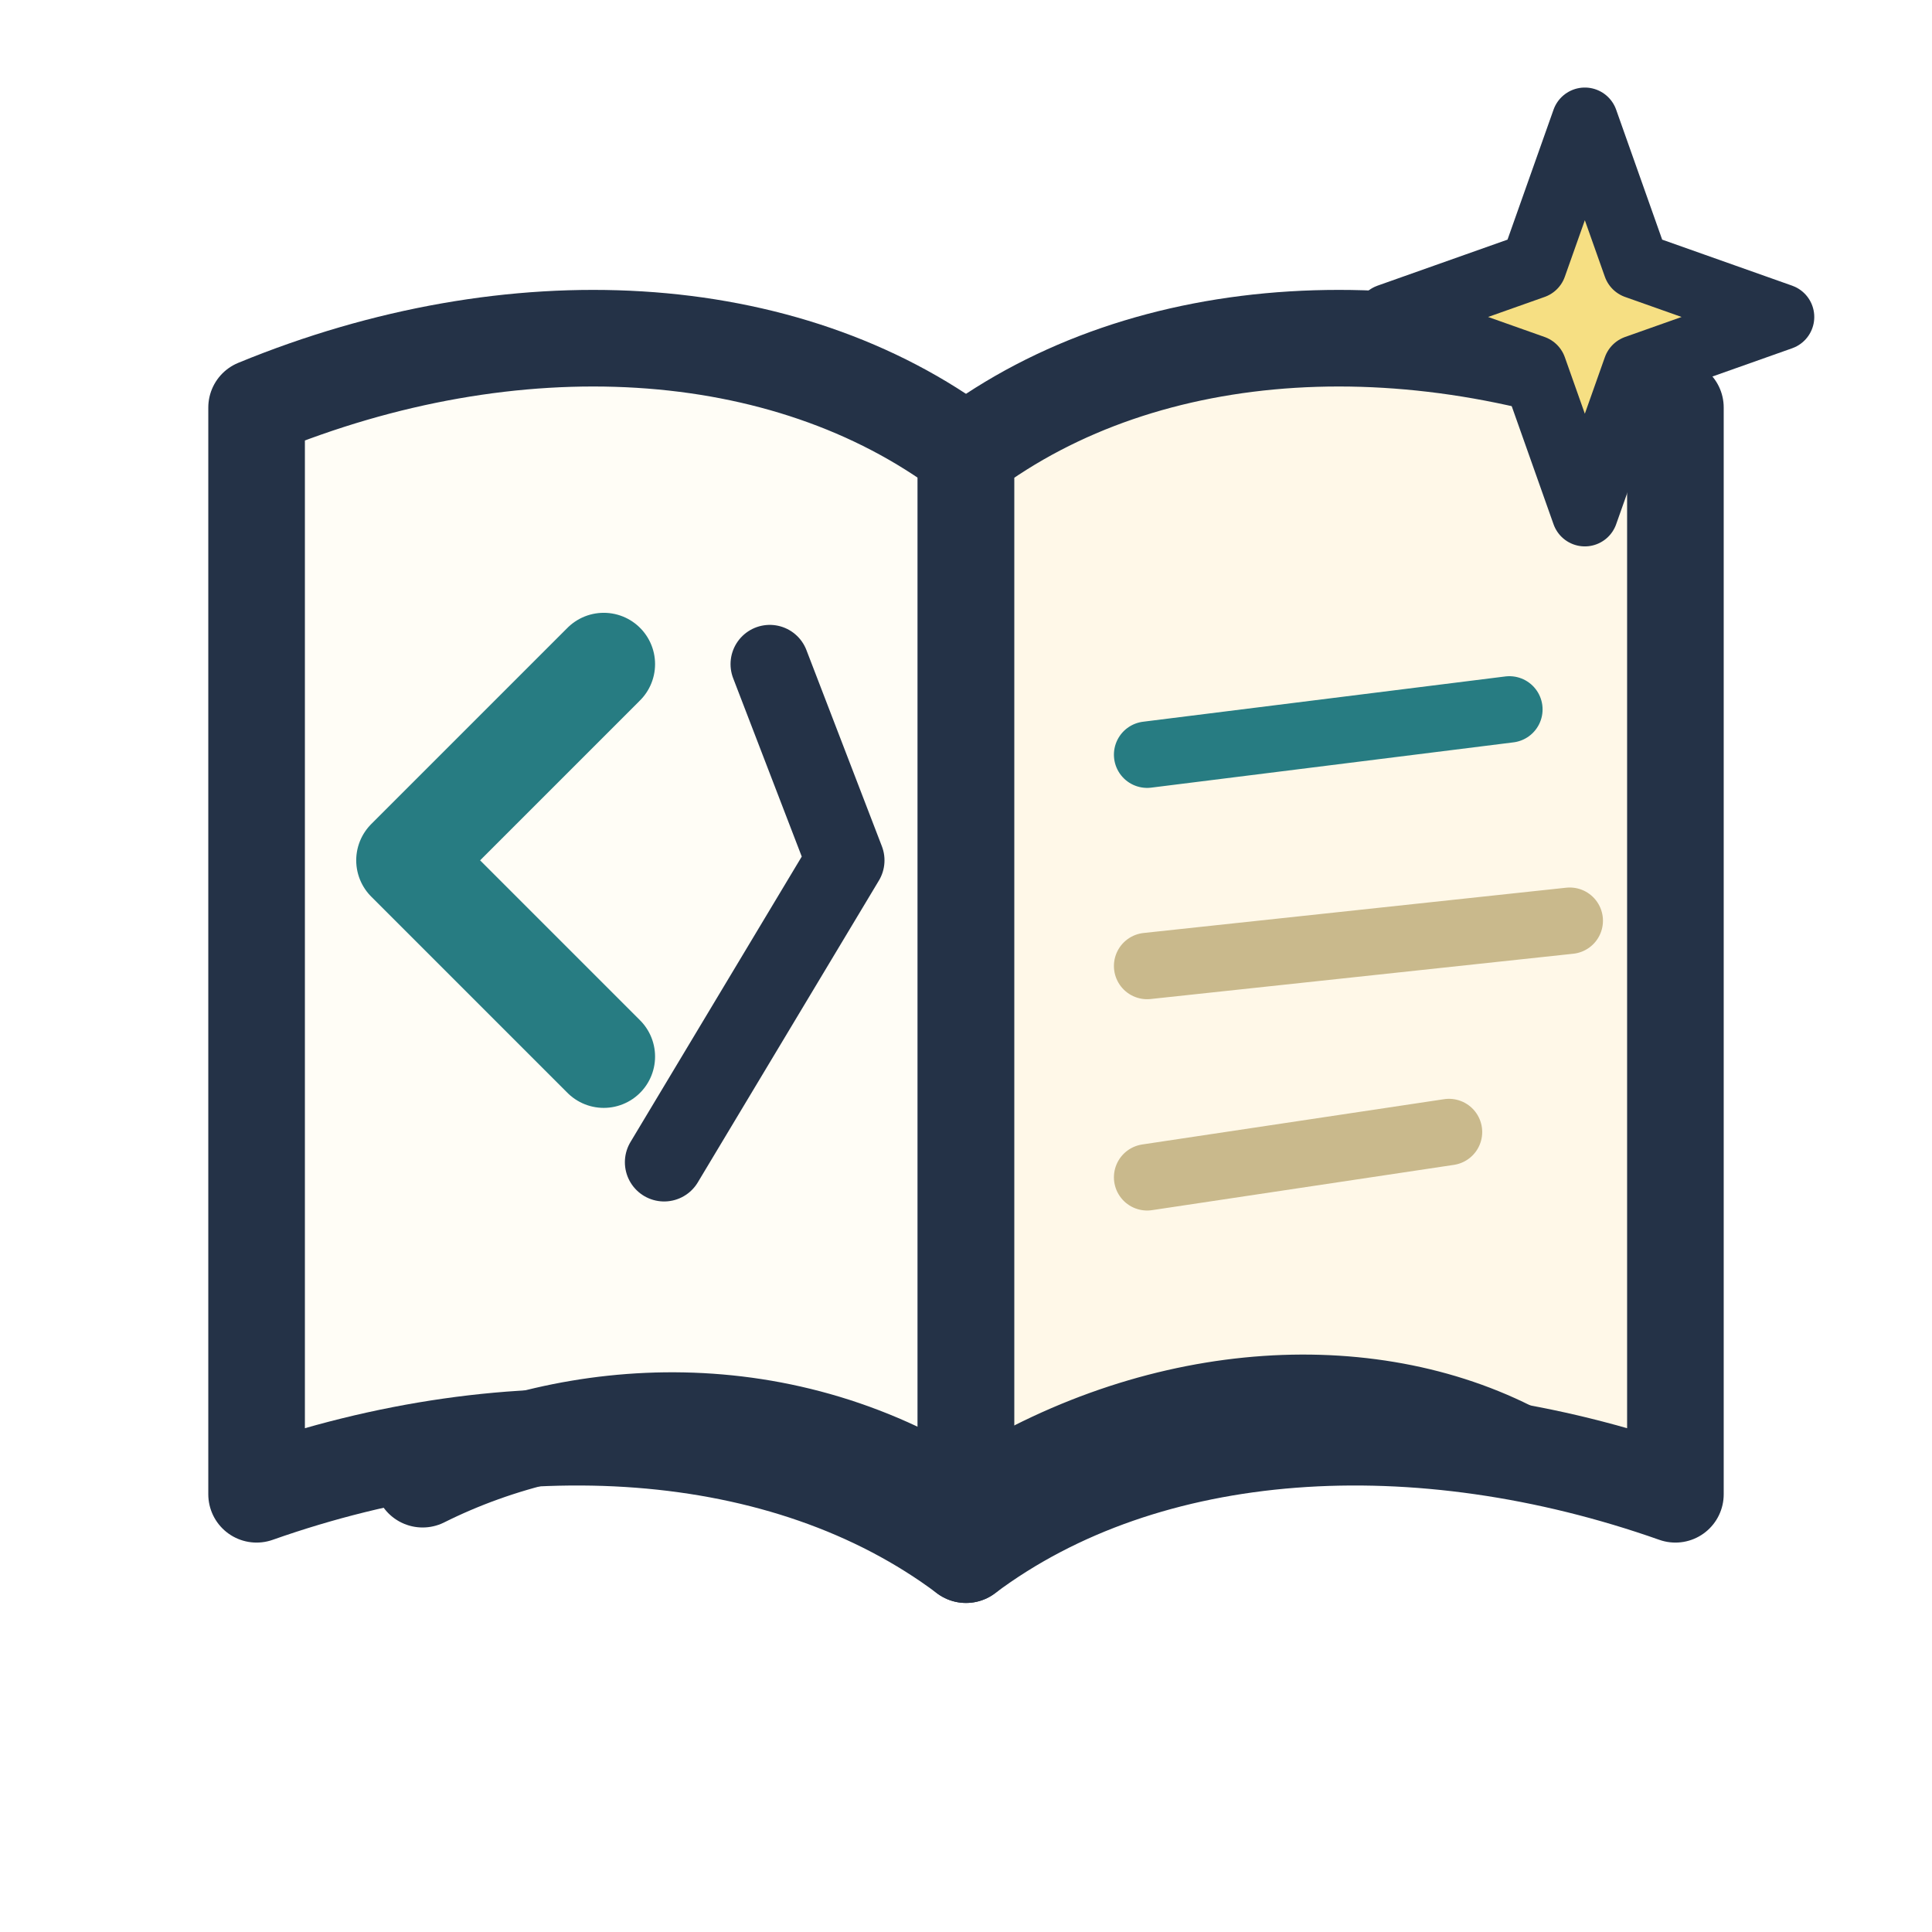
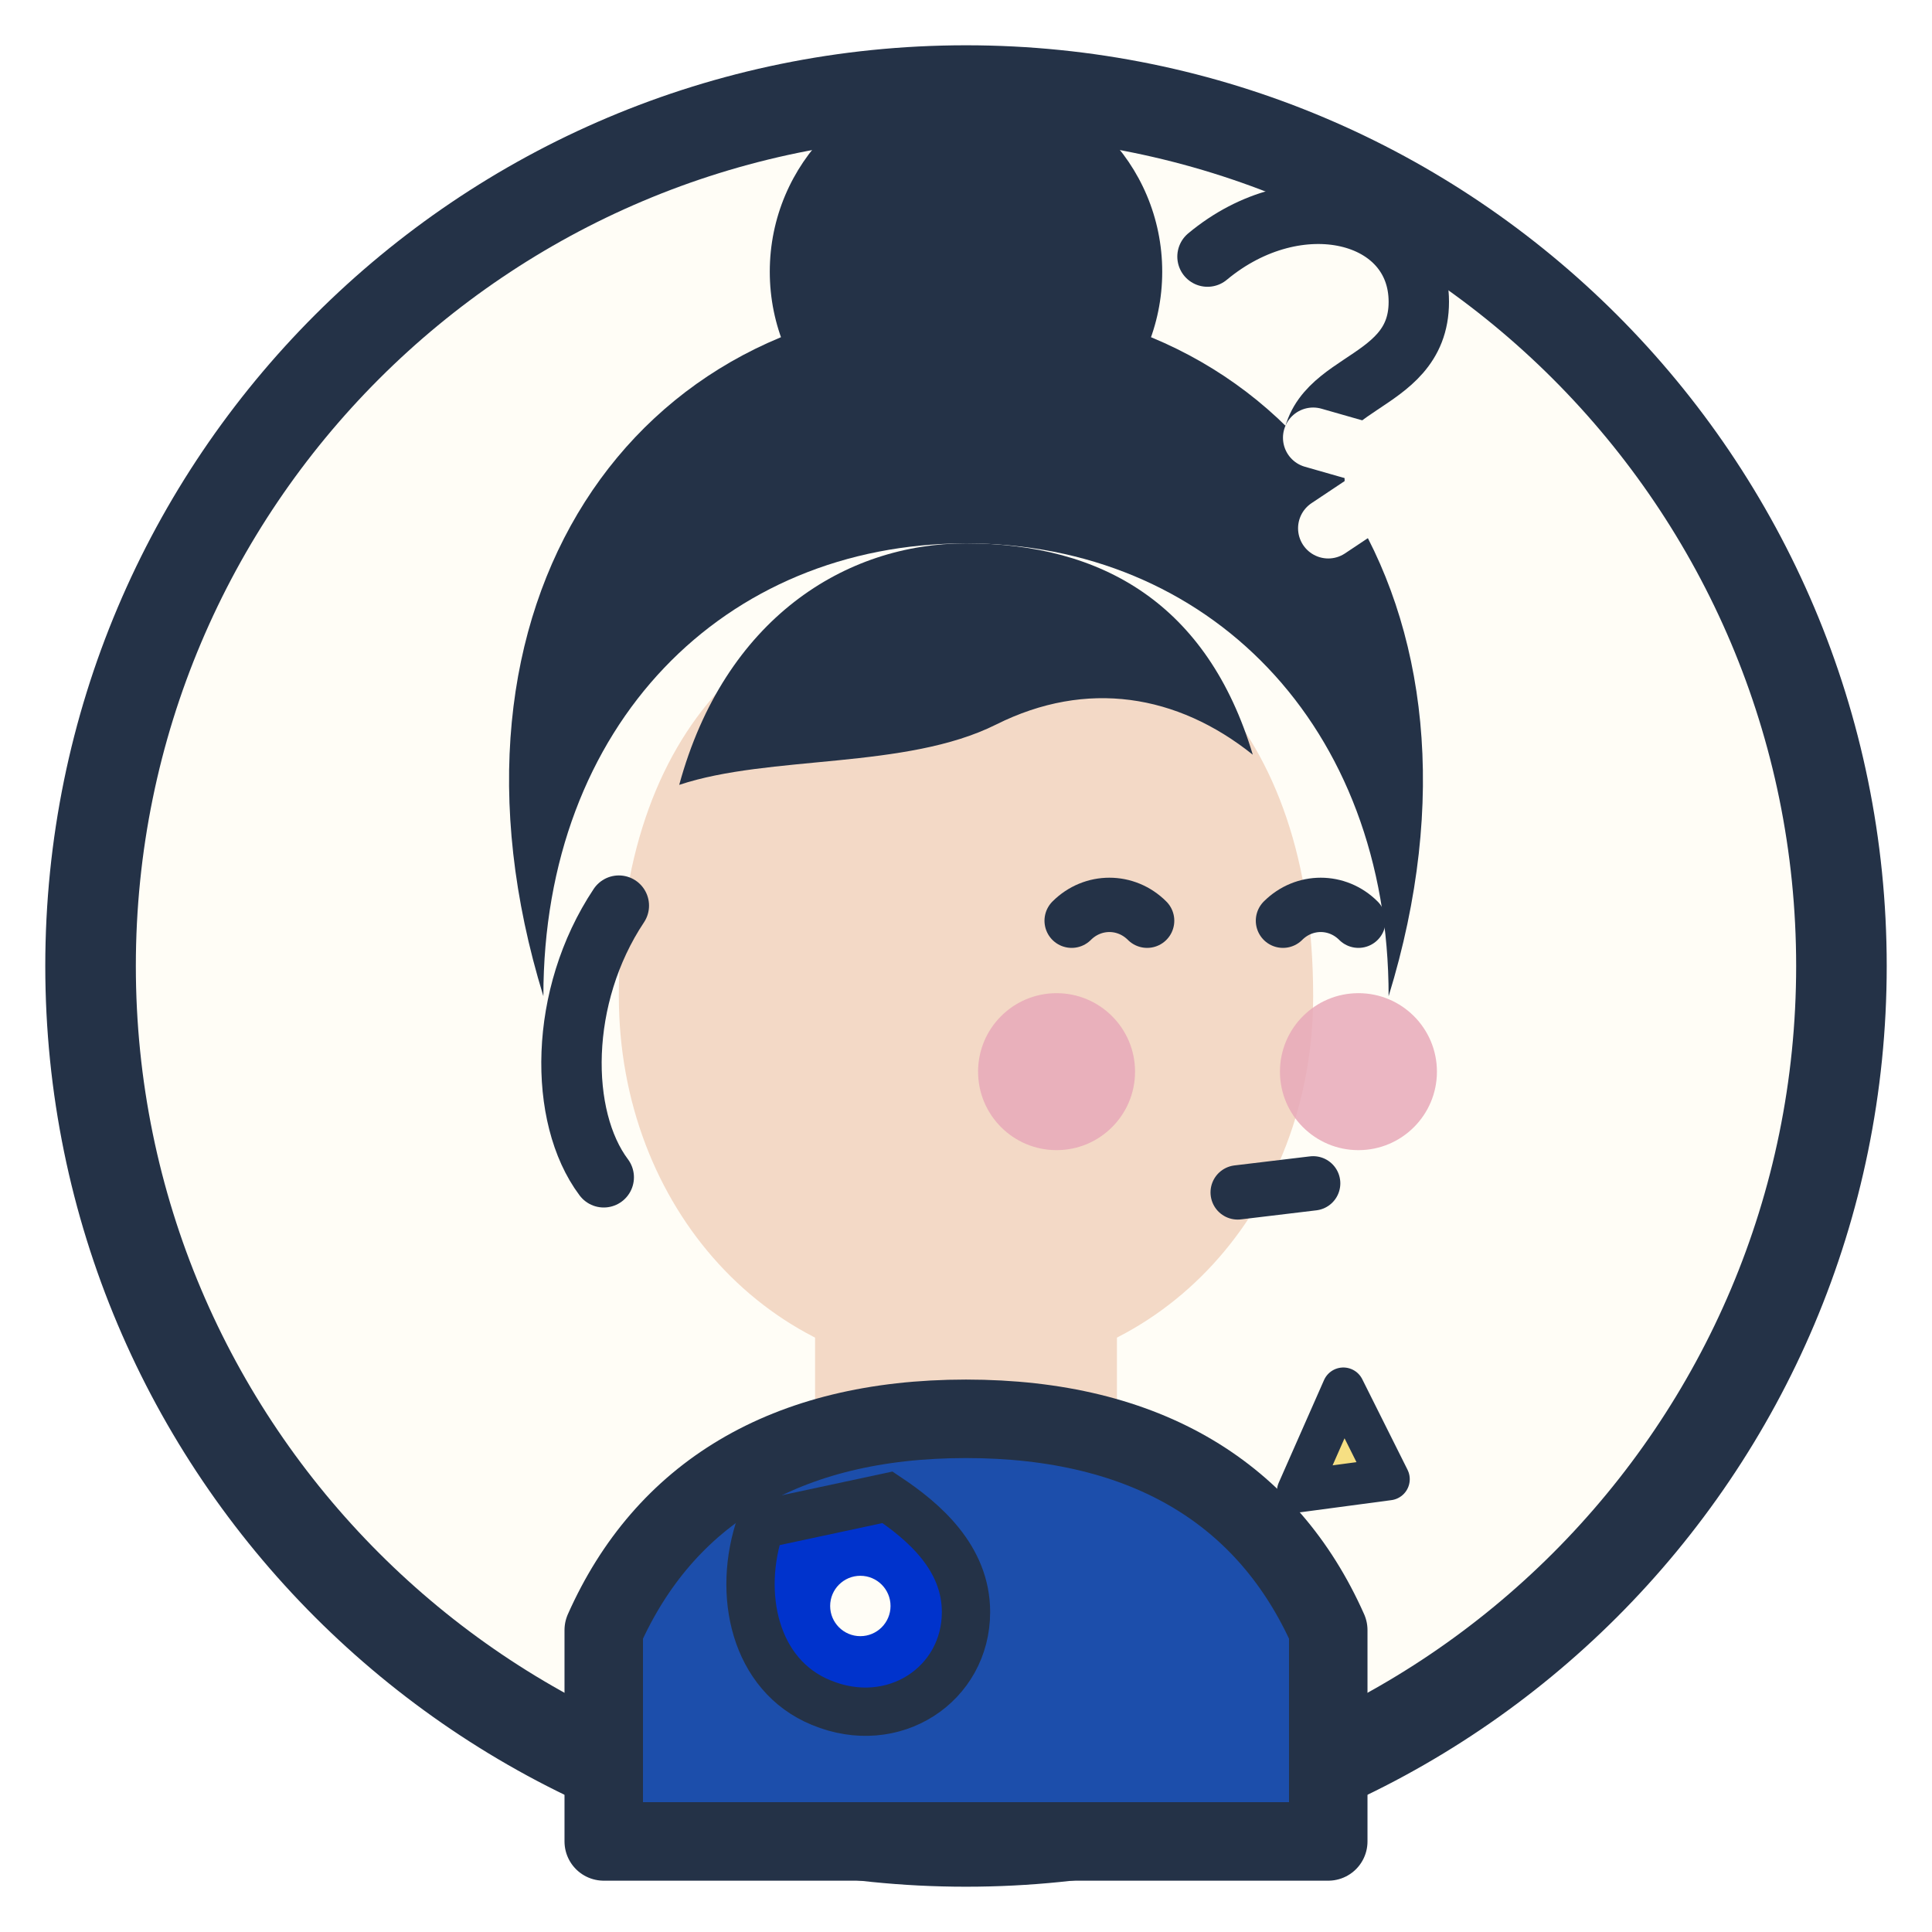
<svg xmlns="http://www.w3.org/2000/svg" viewBox="0 0 64 64" fill="none">
-   <path d="M32 15 C26 10.5 17 10 8.5 13.5 L8.5 49.5 C17 46.5 26 47 32 51.5 Z" fill="#FFFDF6" stroke="#243247" stroke-width="3.2" stroke-linejoin="round" />
-   <path d="M32 15 C38 10.5 47 10 55.5 13.5 L55.5 49.5 C47 46.5 38 47 32 51.5 Z" fill="#FFF8E8" stroke="#243247" stroke-width="3.2" stroke-linejoin="round" />
-   <line x1="38" y1="25" x2="50" y2="23.5" stroke="#277C82" stroke-width="2.2" stroke-linecap="round" />
-   <line x1="38" y1="32" x2="52" y2="30.5" stroke="#C9B98C" stroke-width="2.2" stroke-linecap="round" />
-   <line x1="38" y1="39" x2="48" y2="37.5" stroke="#C9B98C" stroke-width="2.2" stroke-linecap="round" />
-   <path d="M20 22 L13.5 28.5 L20 35" stroke="#277C82" stroke-width="3.4" stroke-linecap="round" stroke-linejoin="round" fill="none" />
-   <path d="M25.5 22 L28 28.5 L22 38.5" stroke="#243247" stroke-width="2.6" stroke-linecap="round" stroke-linejoin="round" fill="none" />
-   <path d="M14 49 C19 46.5 26 46 32 50 C38 46 45 45.5 50 48" stroke="#243247" stroke-width="3.2" stroke-linecap="round" fill="none" />
-   <path d="M52.5 4 L54.2 8.8 L59 10.5 L54.2 12.2 L52.5 17 L50.8 12.2 L46 10.5 L50.8 8.8 Z" fill="#F6DF83" stroke="#243247" stroke-width="2.2" stroke-linejoin="round" />
+   <circle cx="32" cy="32" r="29" fill="#FFFDF6" stroke="#243247" stroke-width="3" />
+   <path d="M40 8.5 C43 6 47 7 47 10 C47 13 43 12.5 43.5 15.5 C44 18 40 18.5 39.5 16" stroke="#243247" stroke-width="2" stroke-linecap="round" fill="none" />
+   <path d="M18 33 C14 20 21 10 32 10 C43 10 50 20 46 33 C46 24 40 18 32 18 C24 18 18 24 18 33 Z" fill="#243247" />
+   <circle cx="32" cy="9" r="6.5" fill="#243247" />
+   <path d="M43.5 14.5 L47 15.5 L44 17.5" stroke="#FFFDF6" stroke-width="2" stroke-linecap="round" stroke-linejoin="round" fill="none" />
+   <path d="M20.5 33 C20.5 24 25.5 19.5 32 19.5 C38.5 19.5 43.5 24 43.5 33 C43.5 40 38.5 45.5 32 45.5 C25.5 45.5 20.5 40 20.5 33 Z" fill="#F3D9C6" />
+   <path d="M22.5 26 C24 20.5 28 18 32 18 C36.5 18 40 20 41.5 25 C39 23 36 22.5 33 24 C30 25.5 25.5 25 22.5 26 Z" fill="#243247" />
+   <path d="M20.5 30 C18.5 33 18.5 37 20 39" stroke="#243247" stroke-width="2" stroke-linecap="round" fill="none" />
+   <path d="M35.5 30.5 C36.2 29.8 37.3 29.8 38 30.5" stroke="#243247" stroke-width="1.8" stroke-linecap="round" fill="none" />
+   <path d="M42.5 30.5 C43.2 29.8 44.3 29.8 45 30.5" stroke="#243247" stroke-width="1.8" stroke-linecap="round" fill="none" />
+   <circle cx="35" cy="35.5" r="2.6" fill="#E8A9B8" opacity="0.85" />
+   <circle cx="45" cy="35.5" r="2.6" fill="#E8A9B8" opacity="0.85" />
+   <path d="M41 39.5 L43.5 39.2" stroke="#243247" stroke-width="1.8" stroke-linecap="round" fill="none" />
+   <path d="M27 44 L27 49 L37 49 L37 44" fill="#F3D9C6" />
+   <path d="M20 54 C22 49.5 26 47 32 47 C38 47 42 49.5 44 54 L44 61 L20 61 Z" fill="#1C4EAB" stroke="#243247" stroke-width="2.6" stroke-linejoin="round" />
+   <path d="M25.2 50.5 C24.4 52.8 25 55.5 27.2 56.4 C29.6 57.4 32 55.8 32 53.4 C32 51.6 30.6 50.4 29.4 49.6 Z" fill="#0033CC" stroke="#243247" stroke-width="1.6" />
+   <circle cx="28.5" cy="53.2" r="1" fill="#FFFDF6" />
+   <path d="M44.5 46 L46 49 L43 49.4 Z" fill="#F6DF83" stroke="#243247" stroke-width="1.4" stroke-linejoin="round" />
</svg>
